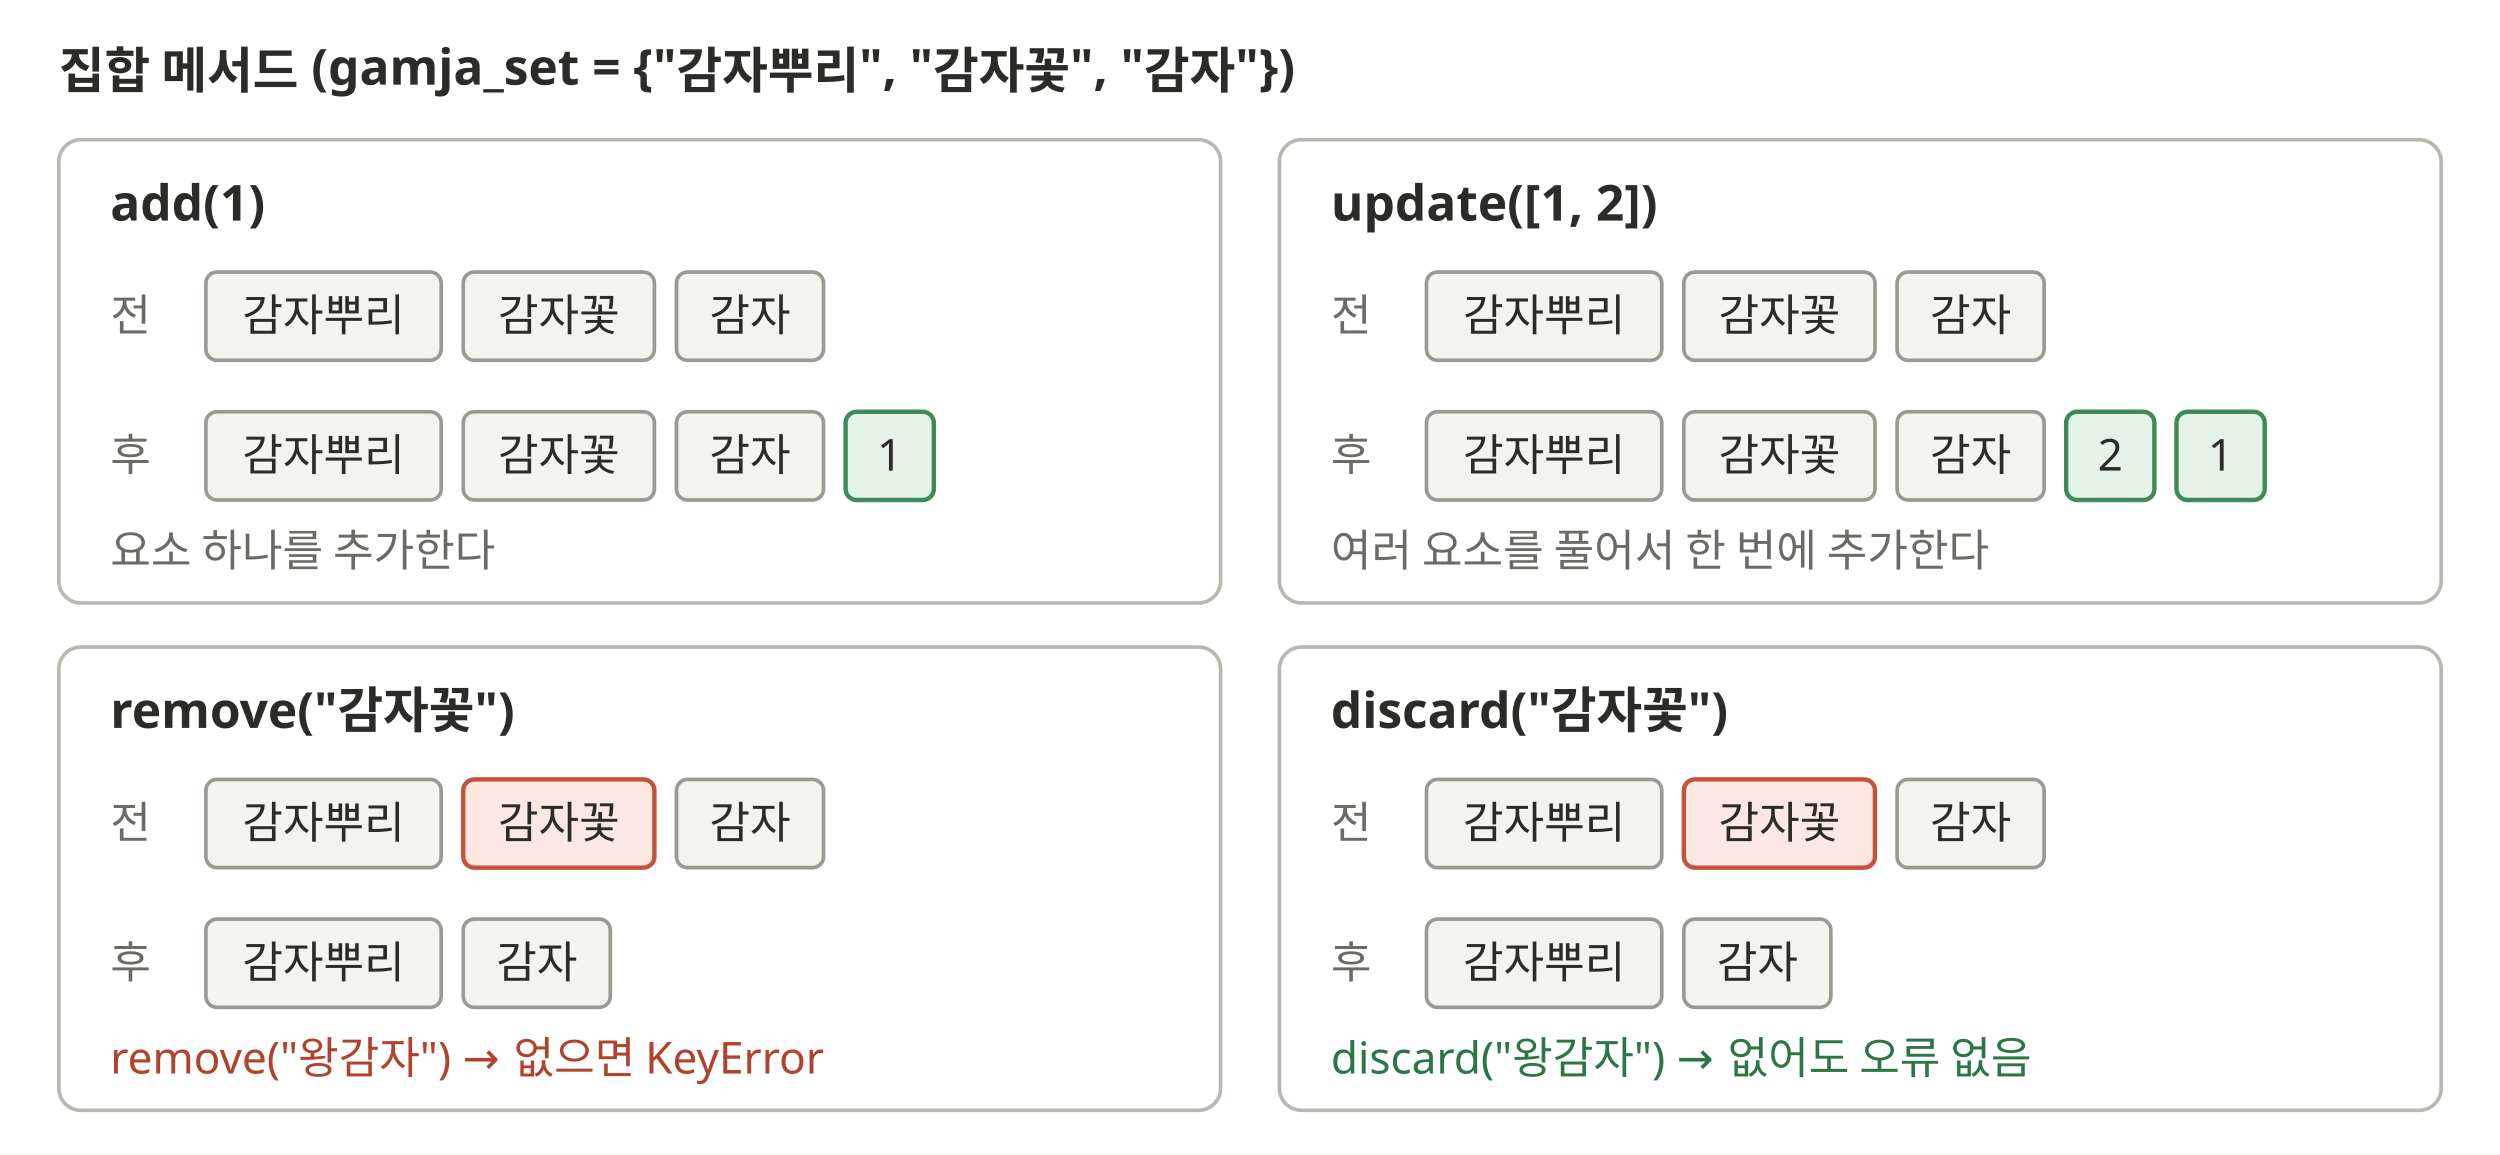
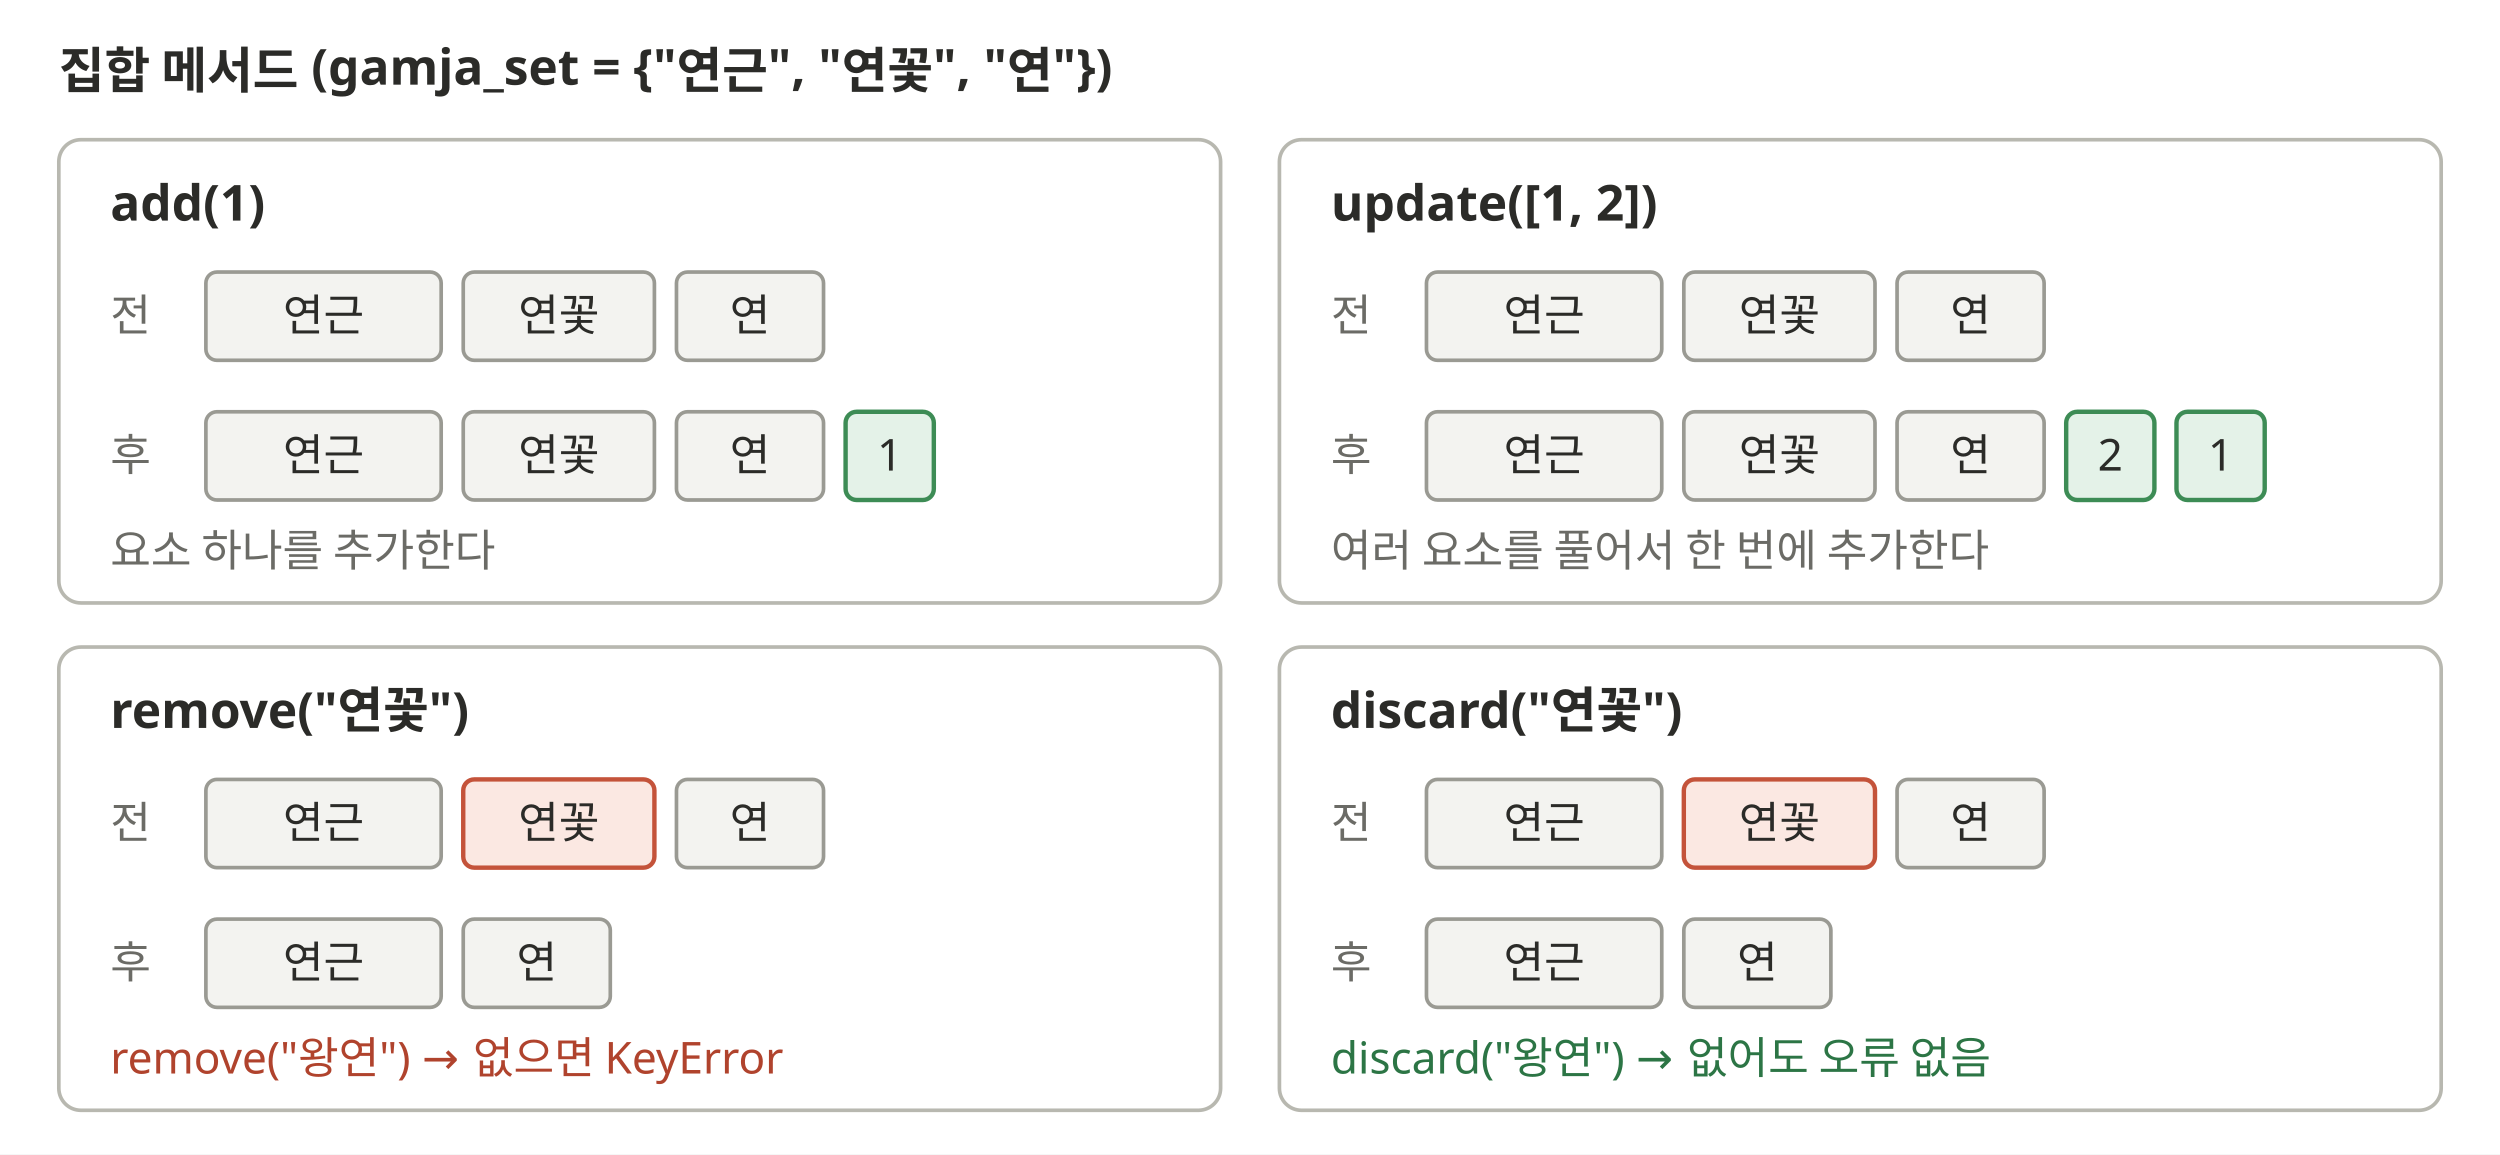
<svg xmlns="http://www.w3.org/2000/svg" viewBox="0 0 680 314" width="100%" role="img" aria-label="집합의 add, update, remove, discard 동작을 실행 전후로 비교">
  <style>
  text{font-family:'Pretendard','Apple SD Gothic Neo','Malgun Gothic',sans-serif;font-size:12px;fill:#2b2b28}
  .t{font-size:13.5px;font-weight:600}
  .bg{fill:#ffffff}
  .g{fill:#6b6b66}
  .box{fill:#f3f3f0;stroke:#9a9a93;stroke-width:1}
  .ok{fill:#e4f2e8;stroke:#3d8c55;stroke-width:1.2}
  .hot{fill:#fbe8e2;stroke:#c4533a;stroke-width:1.2}
  .panel{fill:none;stroke:#b8b8b0;stroke-width:1}
  .tok{fill:#2c7545}
  .thot{fill:#b0432d}
  @media (prefers-color-scheme: dark){
    text{fill:#e8e8e3}
    .bg{fill:#1c1c1a}
    .g{fill:#a3a39c}
    .box{fill:#2b2b29;stroke:#7d7d76}
    .ok{fill:#1e3a29;stroke:#6dbd86}
    .hot{fill:#4a2b23;stroke:#ea8c76}
    .panel{stroke:#5a5a55}
    .tok{fill:#7fd09a}
    .thot{fill:#f0a08c}
  }
</style>
  <rect class="bg" width="680" height="314" />
-   <text class="t" x="16" y="24">집합 메서드 (gamja_set = {"감자뿌리", "감자꽃", "감자"})</text>
+   <text class="t" x="16" y="24">집합 메서드 (gamja_set = {"연근", "연꽃", "연"})</text>
  <rect class="panel" x="16" y="38" width="316" height="126" rx="6" />
  <text class="t" x="30" y="60">add(1)</text>
  <text class="g" x="30" y="90">전</text>
  <rect class="box" x="56" y="74" width="64" height="24" rx="3" />
-   <text x="88" y="90" text-anchor="middle">감자뿌리</text>
+   <text x="88" y="90" text-anchor="middle">연근</text>
  <rect class="box" x="126" y="74" width="52" height="24" rx="3" />
-   <text x="152" y="90" text-anchor="middle">감자꽃</text>
+   <text x="152" y="90" text-anchor="middle">연꽃</text>
  <rect class="box" x="184" y="74" width="40" height="24" rx="3" />
-   <text x="204" y="90" text-anchor="middle">감자</text>
+   <text x="204" y="90" text-anchor="middle">연</text>
  <text class="g" x="30" y="128">후</text>
  <rect class="box" x="56" y="112" width="64" height="24" rx="3" />
-   <text x="88" y="128" text-anchor="middle">감자뿌리</text>
+   <text x="88" y="128" text-anchor="middle">연근</text>
  <rect class="box" x="126" y="112" width="52" height="24" rx="3" />
-   <text x="152" y="128" text-anchor="middle">감자꽃</text>
+   <text x="152" y="128" text-anchor="middle">연꽃</text>
  <rect class="box" x="184" y="112" width="40" height="24" rx="3" />
-   <text x="204" y="128" text-anchor="middle">감자</text>
+   <text x="204" y="128" text-anchor="middle">연</text>
  <rect class="ok" x="230" y="112" width="24" height="24" rx="3" />
  <text x="242" y="128" text-anchor="middle">1</text>
  <text class="g" x="30" y="154">요소 하나를 추가한다</text>
  <rect class="panel" x="348" y="38" width="316" height="126" rx="6" />
  <text class="t" x="362" y="60">update([1, 2])</text>
  <text class="g" x="362" y="90">전</text>
  <rect class="box" x="388" y="74" width="64" height="24" rx="3" />
-   <text x="420" y="90" text-anchor="middle">감자뿌리</text>
+   <text x="420" y="90" text-anchor="middle">연근</text>
  <rect class="box" x="458" y="74" width="52" height="24" rx="3" />
-   <text x="484" y="90" text-anchor="middle">감자꽃</text>
+   <text x="484" y="90" text-anchor="middle">연꽃</text>
  <rect class="box" x="516" y="74" width="40" height="24" rx="3" />
-   <text x="536" y="90" text-anchor="middle">감자</text>
+   <text x="536" y="90" text-anchor="middle">연</text>
  <text class="g" x="362" y="128">후</text>
  <rect class="box" x="388" y="112" width="64" height="24" rx="3" />
-   <text x="420" y="128" text-anchor="middle">감자뿌리</text>
+   <text x="420" y="128" text-anchor="middle">연근</text>
  <rect class="box" x="458" y="112" width="52" height="24" rx="3" />
-   <text x="484" y="128" text-anchor="middle">감자꽃</text>
+   <text x="484" y="128" text-anchor="middle">연꽃</text>
  <rect class="box" x="516" y="112" width="40" height="24" rx="3" />
-   <text x="536" y="128" text-anchor="middle">감자</text>
+   <text x="536" y="128" text-anchor="middle">연</text>
  <rect class="ok" x="562" y="112" width="24" height="24" rx="3" />
  <text x="574" y="128" text-anchor="middle">2</text>
  <rect class="ok" x="592" y="112" width="24" height="24" rx="3" />
  <text x="604" y="128" text-anchor="middle">1</text>
  <text class="g" x="362" y="154">여러 요소를 풀어서 한 번에 추가한다</text>
  <rect class="panel" x="16" y="176" width="316" height="126" rx="6" />
-   <text class="t" x="30" y="198">remove("감자꽃")</text>
+   <text class="t" x="30" y="198">remove("연꽃")</text>
  <text class="g" x="30" y="228">전</text>
  <rect class="box" x="56" y="212" width="64" height="24" rx="3" />
-   <text x="88" y="228" text-anchor="middle">감자뿌리</text>
+   <text x="88" y="228" text-anchor="middle">연근</text>
  <rect class="hot" x="126" y="212" width="52" height="24" rx="3" />
-   <text x="152" y="228" text-anchor="middle">감자꽃</text>
+   <text x="152" y="228" text-anchor="middle">연꽃</text>
  <rect class="box" x="184" y="212" width="40" height="24" rx="3" />
-   <text x="204" y="228" text-anchor="middle">감자</text>
+   <text x="204" y="228" text-anchor="middle">연</text>
  <text class="g" x="30" y="266">후</text>
  <rect class="box" x="56" y="250" width="64" height="24" rx="3" />
-   <text x="88" y="266" text-anchor="middle">감자뿌리</text>
+   <text x="88" y="266" text-anchor="middle">연근</text>
  <rect class="box" x="126" y="250" width="40" height="24" rx="3" />
-   <text x="146" y="266" text-anchor="middle">감자</text>
-   <text class="thot" x="30" y="292">remove("왕감자") → 없으면 KeyError</text>
+   <text x="146" y="266" text-anchor="middle">연</text>
+   <text class="thot" x="30" y="292">remove("왕연") → 없으면 KeyError</text>
  <rect class="panel" x="348" y="176" width="316" height="126" rx="6" />
-   <text class="t" x="362" y="198">discard("감자꽃")</text>
+   <text class="t" x="362" y="198">discard("연꽃")</text>
  <text class="g" x="362" y="228">전</text>
  <rect class="box" x="388" y="212" width="64" height="24" rx="3" />
-   <text x="420" y="228" text-anchor="middle">감자뿌리</text>
+   <text x="420" y="228" text-anchor="middle">연근</text>
  <rect class="hot" x="458" y="212" width="52" height="24" rx="3" />
-   <text x="484" y="228" text-anchor="middle">감자꽃</text>
+   <text x="484" y="228" text-anchor="middle">연꽃</text>
  <rect class="box" x="516" y="212" width="40" height="24" rx="3" />
-   <text x="536" y="228" text-anchor="middle">감자</text>
+   <text x="536" y="228" text-anchor="middle">연</text>
  <text class="g" x="362" y="266">후</text>
  <rect class="box" x="388" y="250" width="64" height="24" rx="3" />
-   <text x="420" y="266" text-anchor="middle">감자뿌리</text>
+   <text x="420" y="266" text-anchor="middle">연근</text>
  <rect class="box" x="458" y="250" width="40" height="24" rx="3" />
-   <text x="478" y="266" text-anchor="middle">감자</text>
-   <text class="tok" x="362" y="292">discard("왕감자") → 없어도 오류 없음</text>
+   <text x="478" y="266" text-anchor="middle">연</text>
+   <text class="tok" x="362" y="292">discard("왕연") → 없어도 오류 없음</text>
</svg>
